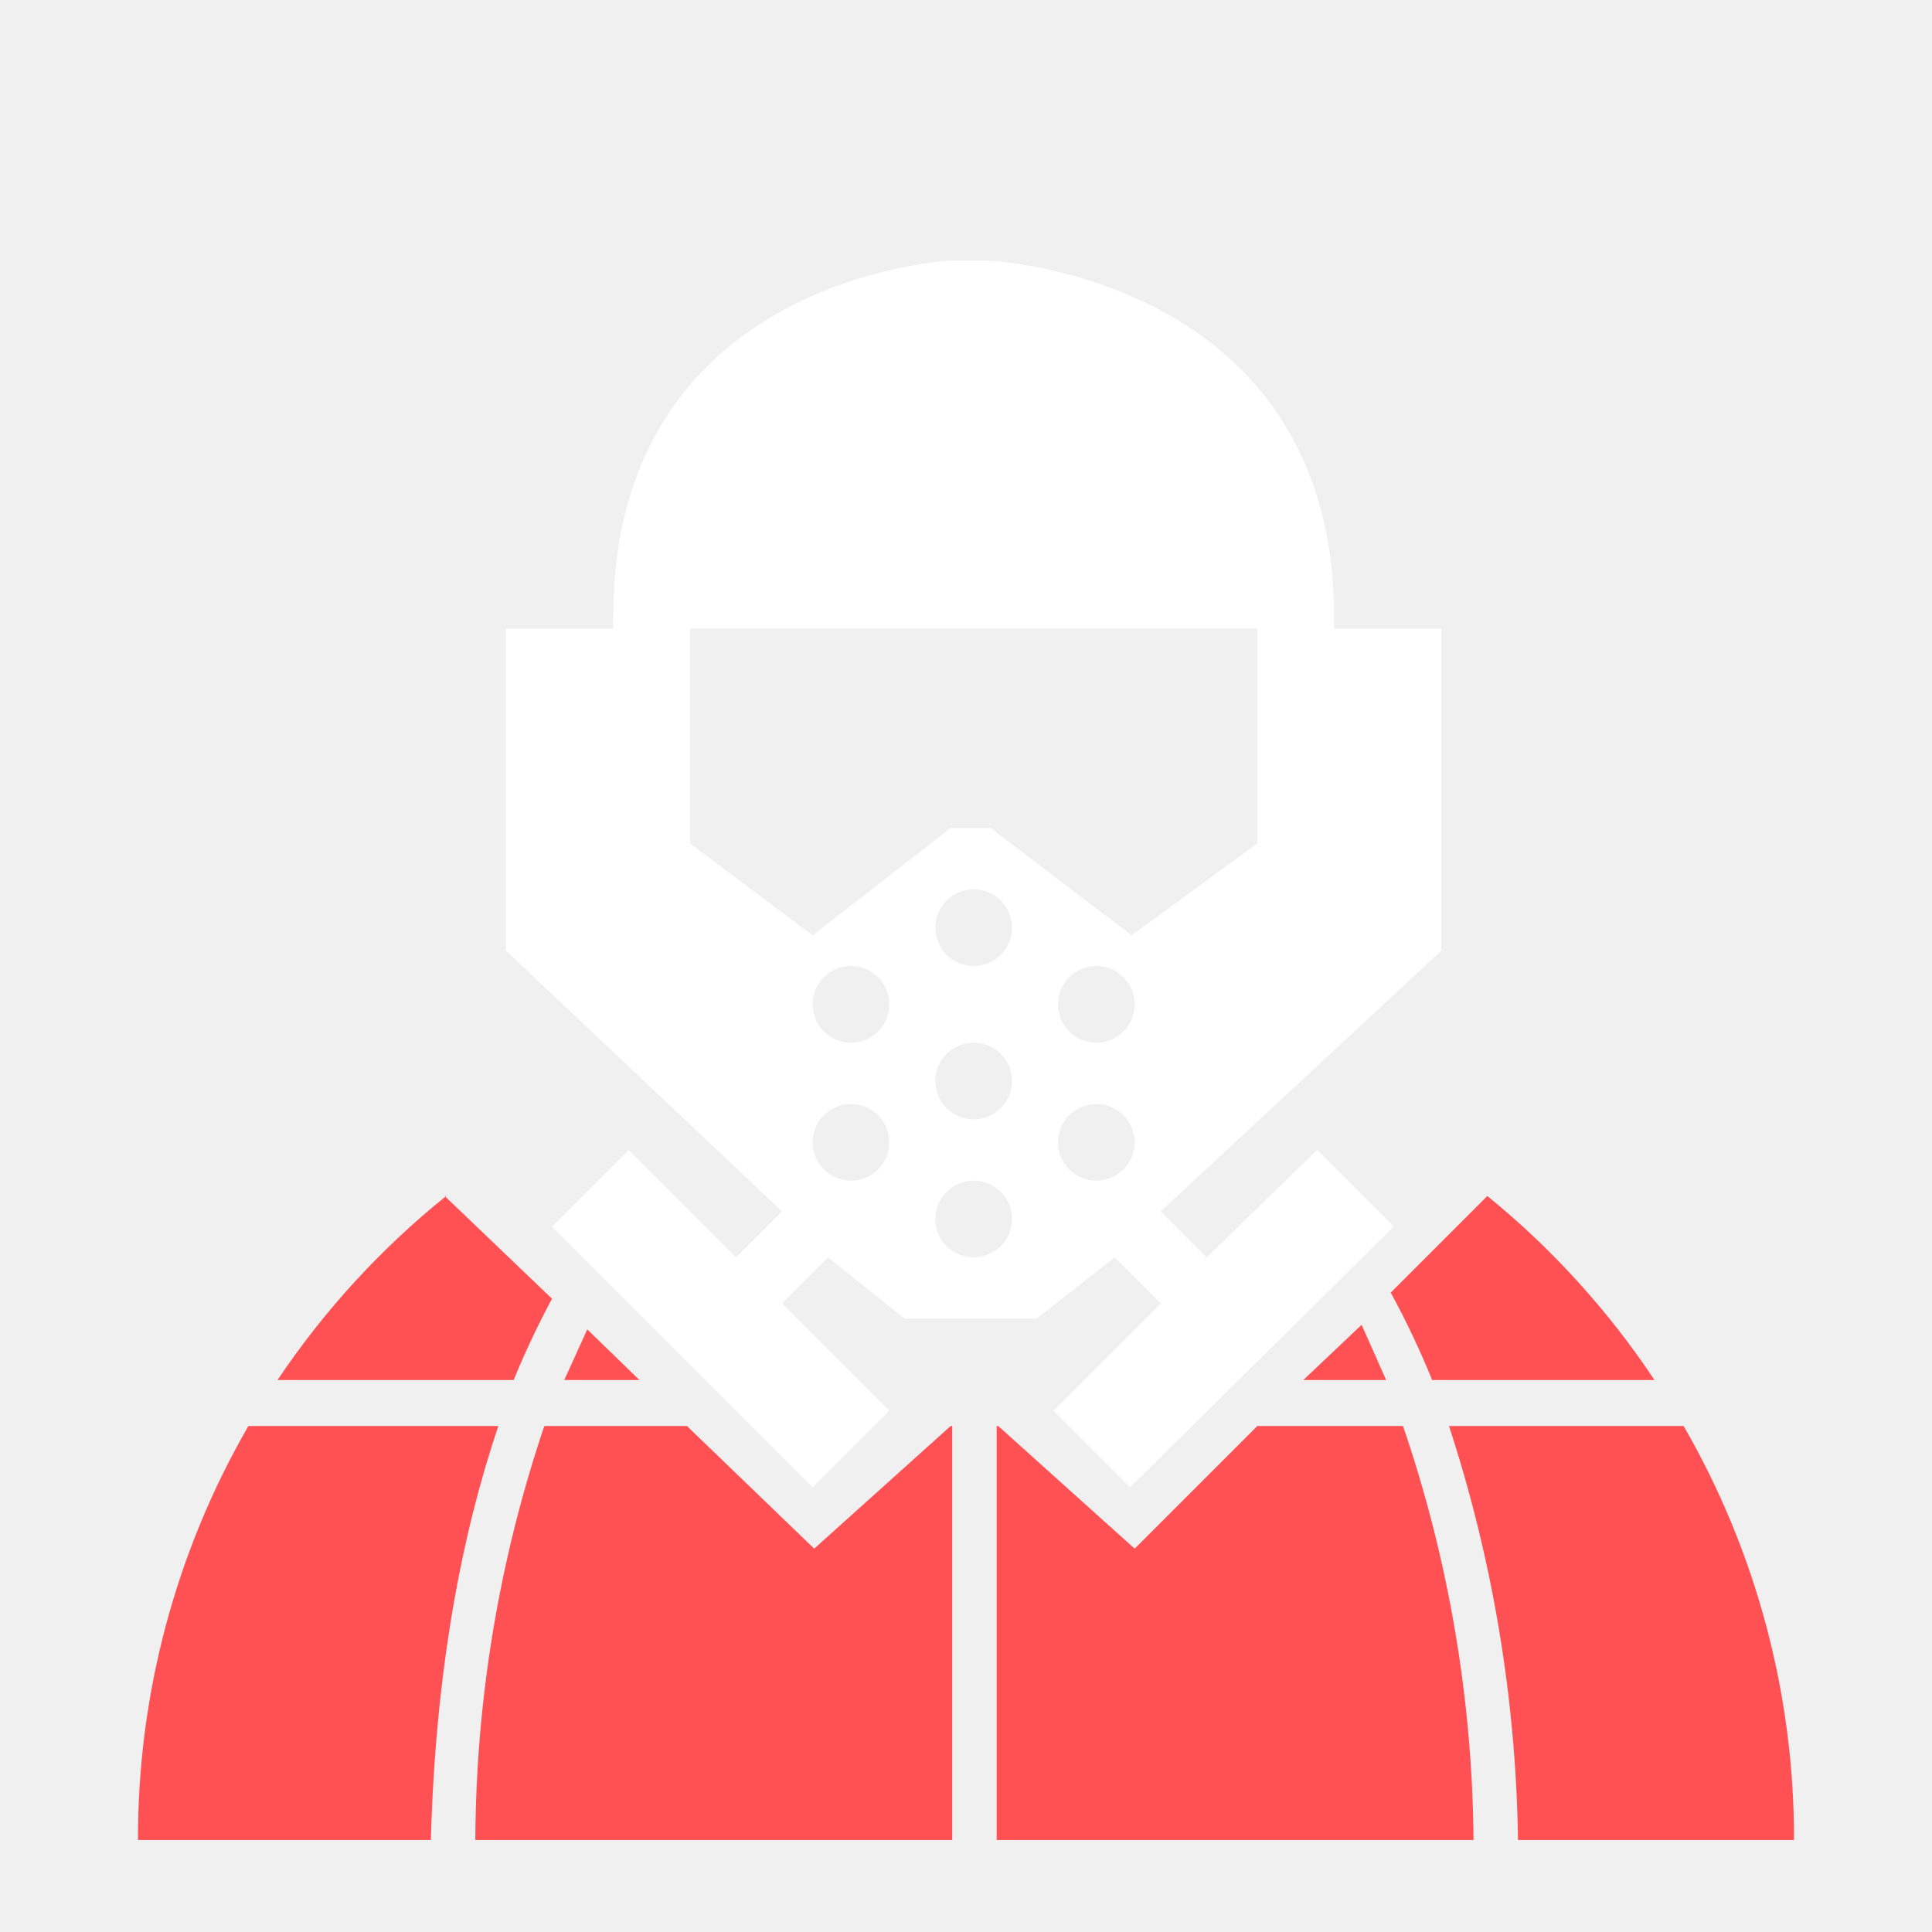
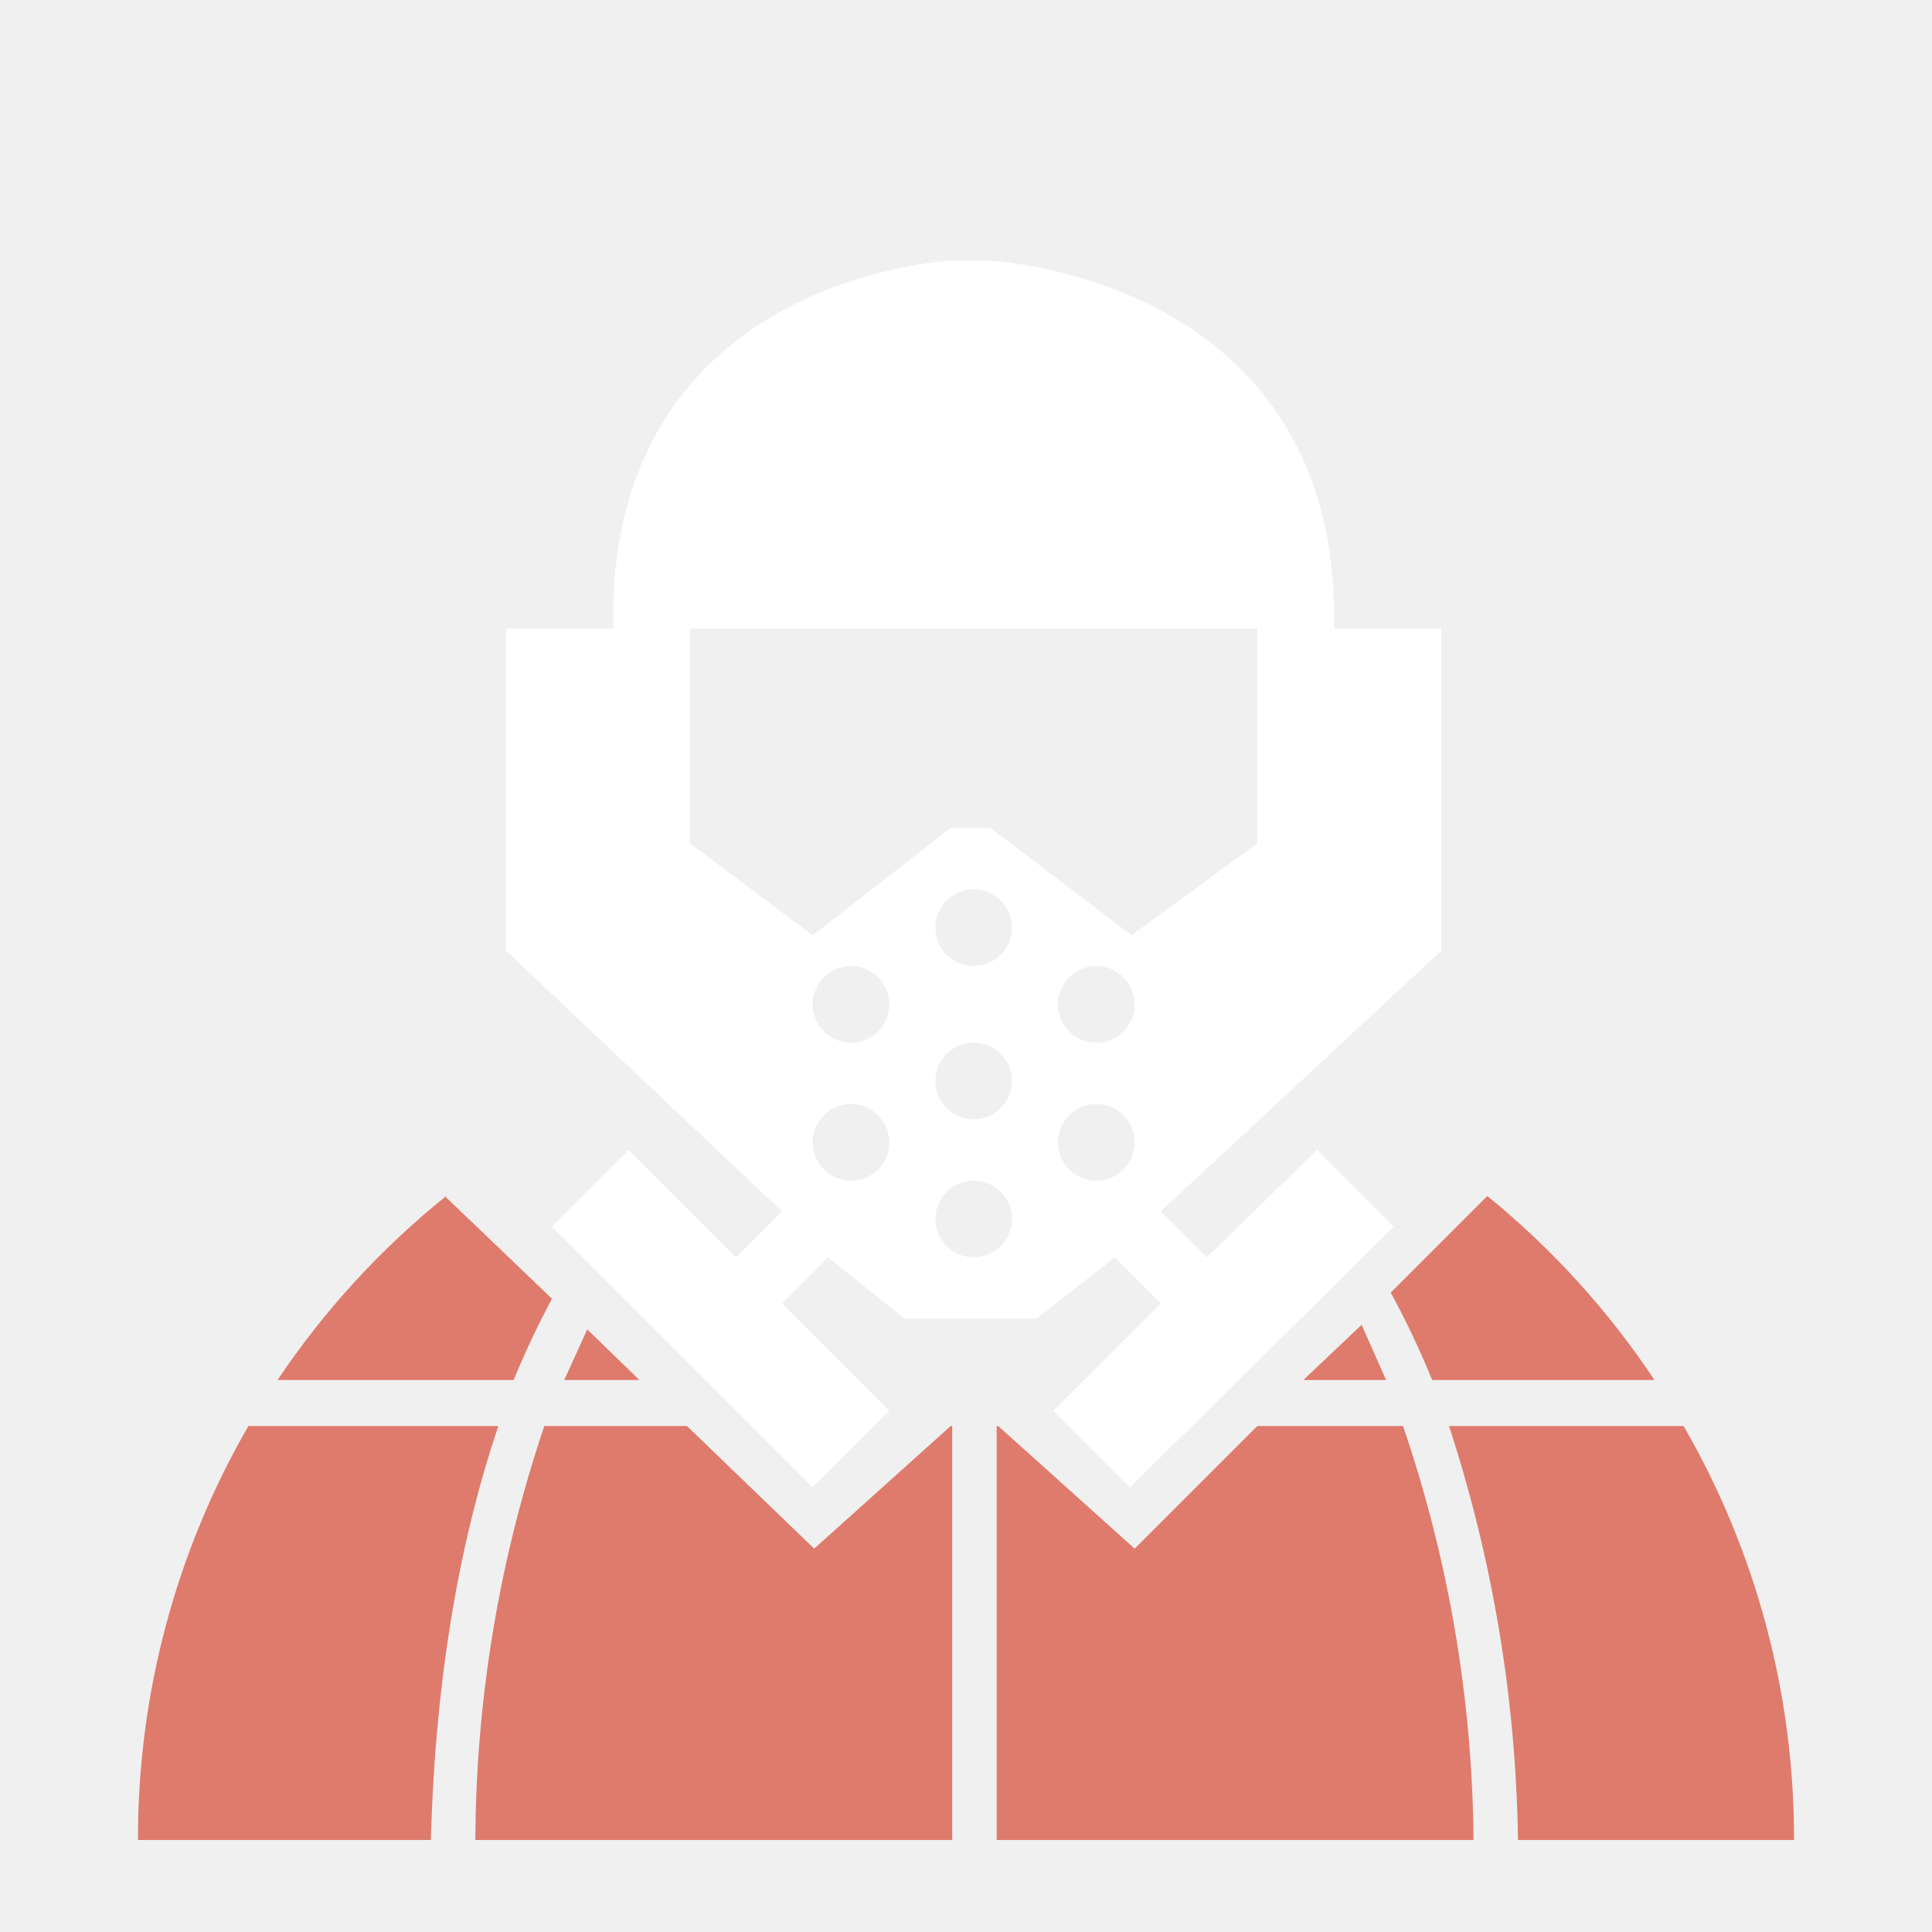
<svg xmlns="http://www.w3.org/2000/svg" viewBox="0 0 126 126" fill="#fff">
-   <path fill="#FF5053" d="M99 120a91 91 0 0 0-4.5-27h15.3a53.7 53.7 0 0 1 7.2 27H99Zm-8.3-35.7L97 78a54 54 0 0 1 10.9 12H93.4a55.8 55.8 0 0 0-2.7-5.7ZM29 78l7 6.7a56 56 0 0 0-2.5 5.3H18.1a54 54 0 0 1 11-12Zm-1 42H9a53.7 53.7 0 0 1 7.2-27h16.3c-2.4 7.1-4.1 16-4.4 27ZM63 174a53.7 53.7 0 0 1-32.6-11h65.2A53.7 53.7 0 0 1 63 174Zm33-54H65V93h.1l8.9 8 8-8h9.5a85.5 85.5 0 0 1 4.6 27ZM35.6 93h9.2l8.3 8 8.9-8h.1v27H31a85.5 85.5 0 0 1 4.5-27Zm1.2-3 1.5-3.3 3.4 3.3h-5Zm52-3.6 1.6 3.6H85Z" />
+   <path fill="#de7b6c" d="M99 120a91 91 0 0 0-4.5-27h15.3a53.7 53.7 0 0 1 7.2 27H99Zm-8.3-35.7L97 78a54 54 0 0 1 10.9 12H93.4a55.8 55.8 0 0 0-2.7-5.7ZM29 78l7 6.7a56 56 0 0 0-2.5 5.3H18.1a54 54 0 0 1 11-12Zm-1 42H9a53.7 53.7 0 0 1 7.2-27h16.3c-2.4 7.1-4.1 16-4.4 27ZM63 174a53.7 53.7 0 0 1-32.6-11h65.2A53.7 53.7 0 0 1 63 174Zm33-54H65V93h.1l8.9 8 8-8h9.5a85.5 85.5 0 0 1 4.6 27ZM35.6 93h9.2l8.3 8 8.9-8h.1v27H31a85.5 85.5 0 0 1 4.5-27Zm1.2-3 1.5-3.3 3.4 3.3h-5Zm52-3.6 1.6 3.6H85Z" />
  <path d="m75.7 79 3 3 7.2-7 5 5-17.2 17-5-5 7-7-3-3-5.1 4H59l-5-4-3 3 7 7-5 5-17-17 5-5 7 7 3-3-18-17V41h7c-.5-23 22-24 22-24h2.5S87.5 18 87 41H94v21Zm-4.2-2a2.5 2.5 0 1 0-2.5-2.5 2.5 2.5 0 0 0 2.5 2.5Zm0-9a2.5 2.5 0 1 0-2.5-2.5 2.5 2.5 0 0 0 2.5 2.5Zm-8 14a2.5 2.5 0 1 0-2.5-2.5 2.5 2.5 0 0 0 2.5 2.5Zm0-9a2.5 2.5 0 1 0-2.5-2.5 2.5 2.5 0 0 0 2.5 2.5Zm0-10a2.5 2.5 0 1 0-2.5-2.5 2.5 2.5 0 0 0 2.5 2.5Zm-8 14a2.5 2.5 0 1 0-2.5-2.5 2.5 2.5 0 0 0 2.5 2.5Zm0-9a2.5 2.5 0 1 0-2.5-2.5 2.5 2.5 0 0 0 2.5 2.5ZM82 41H45v14l8 6 9-7h2.6l9.2 7 8.2-6V41Z" />
</svg>
